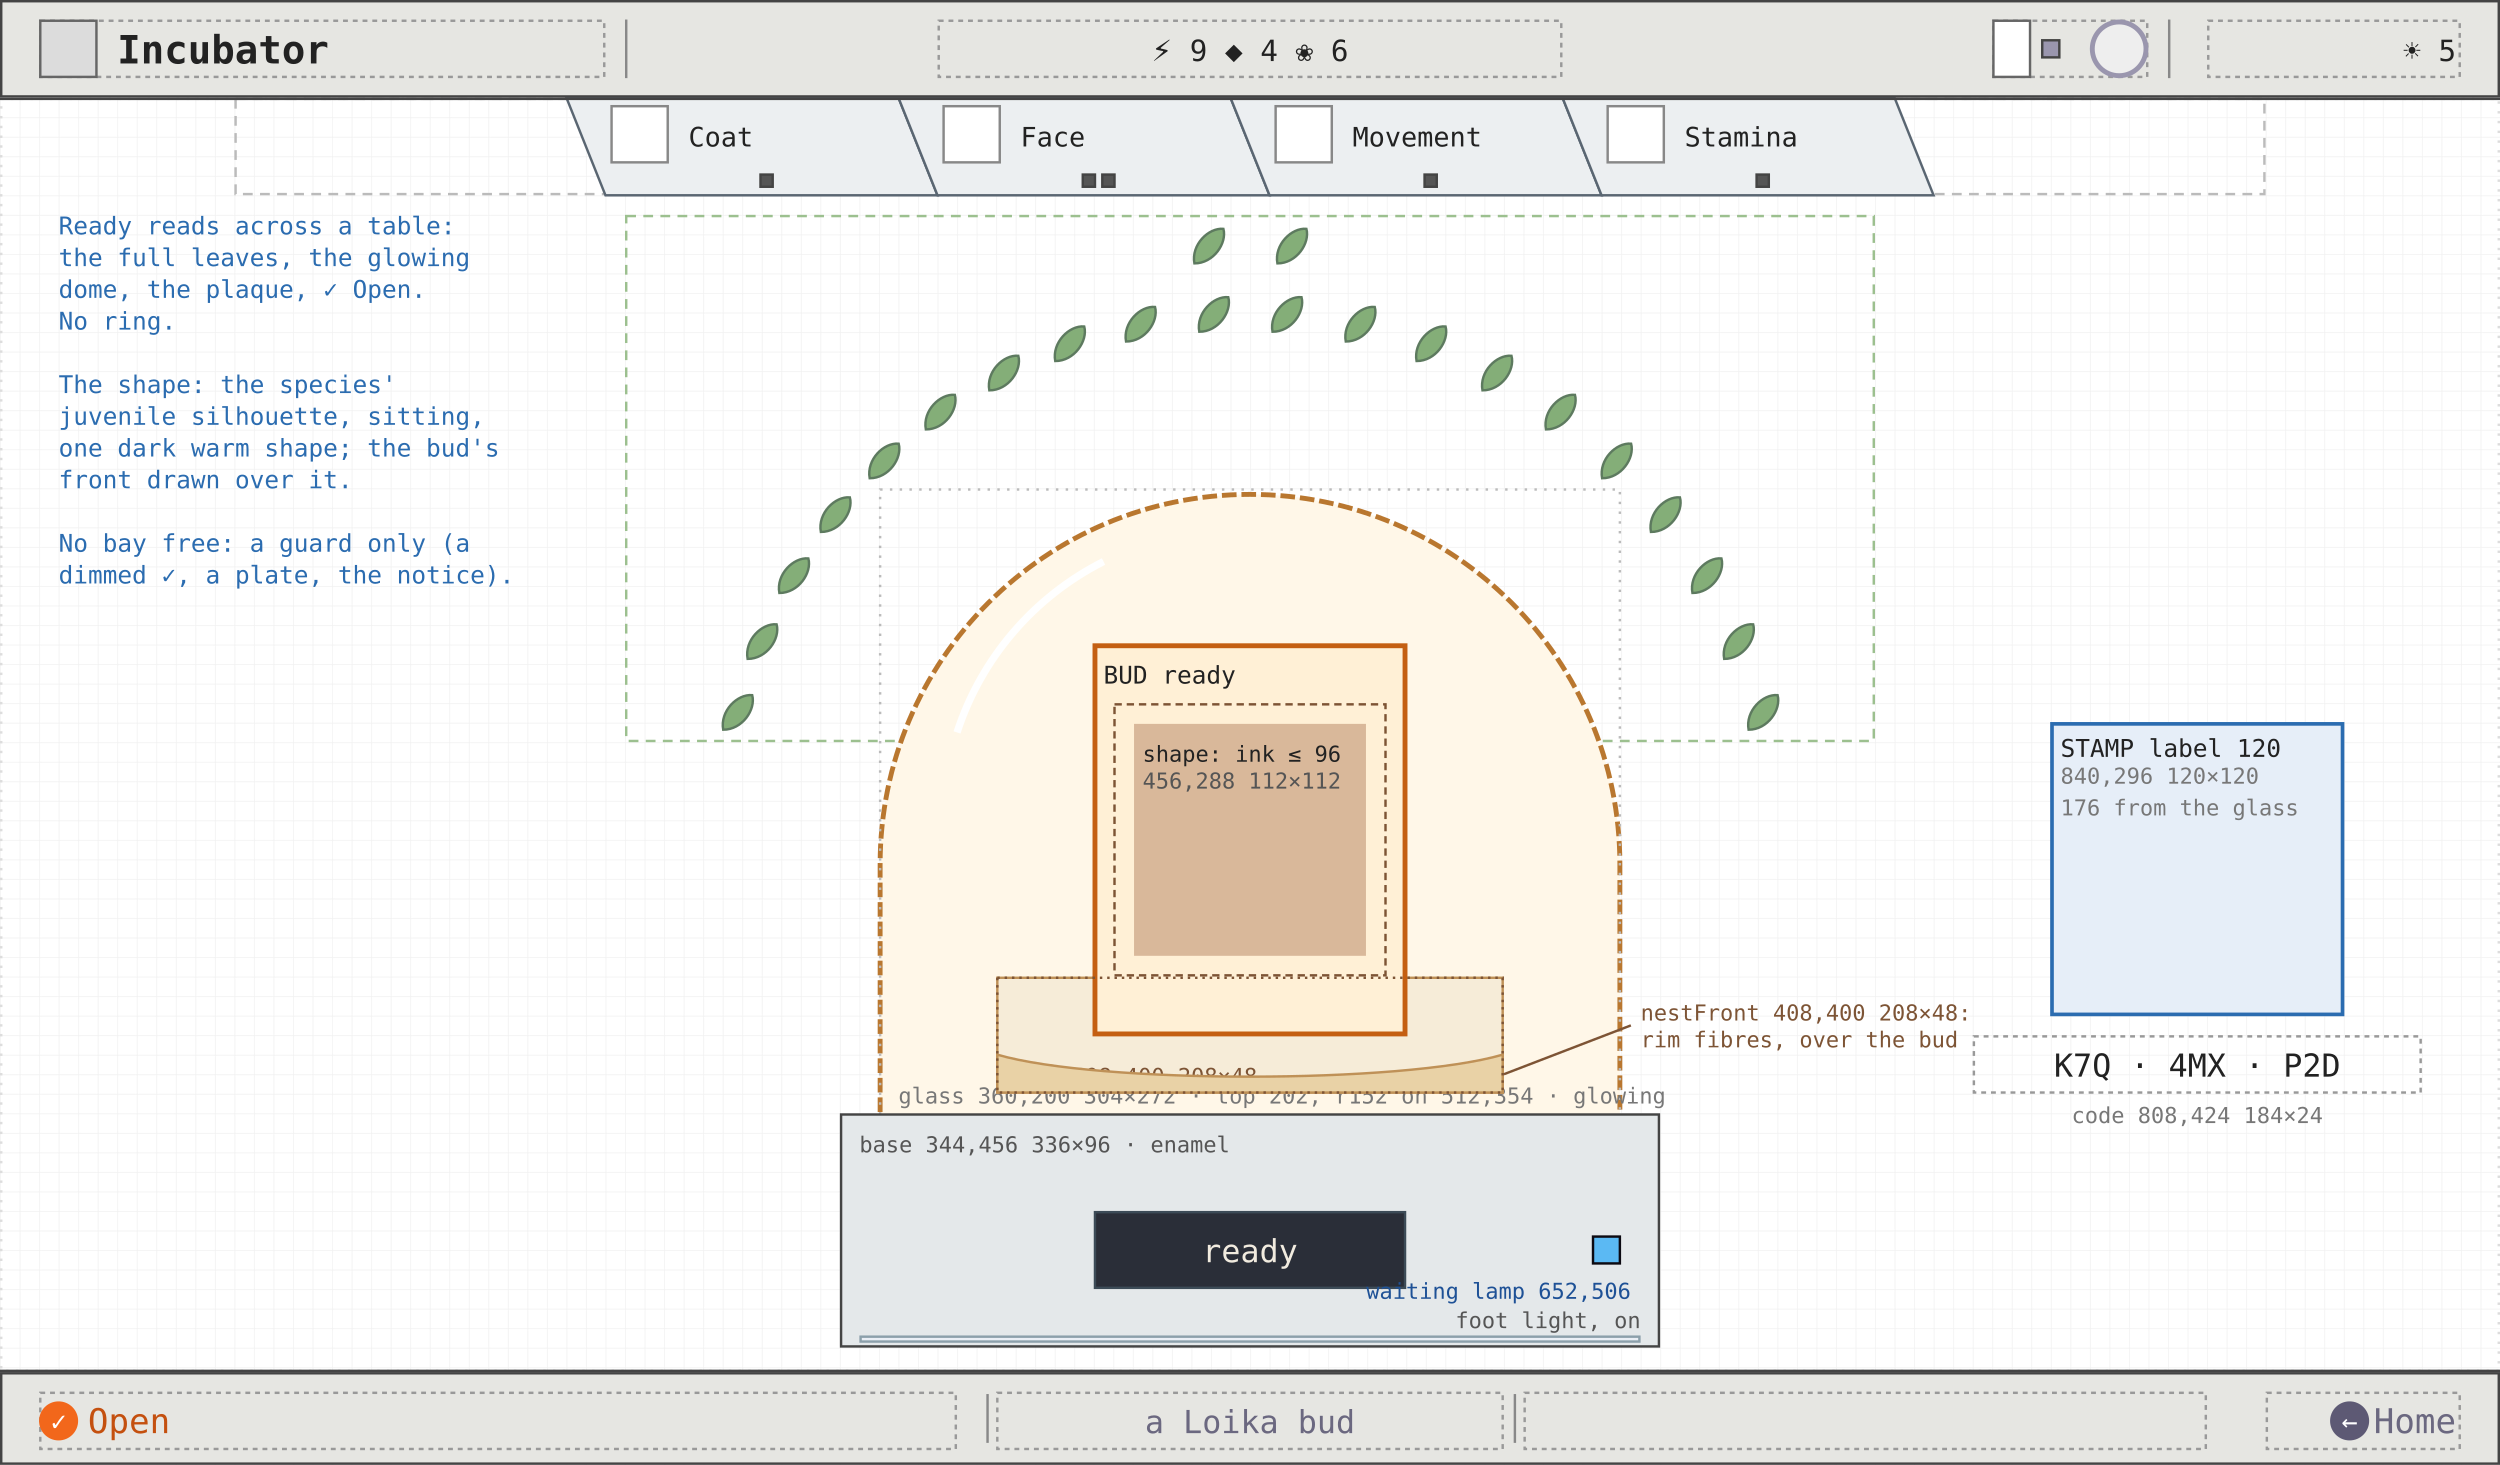
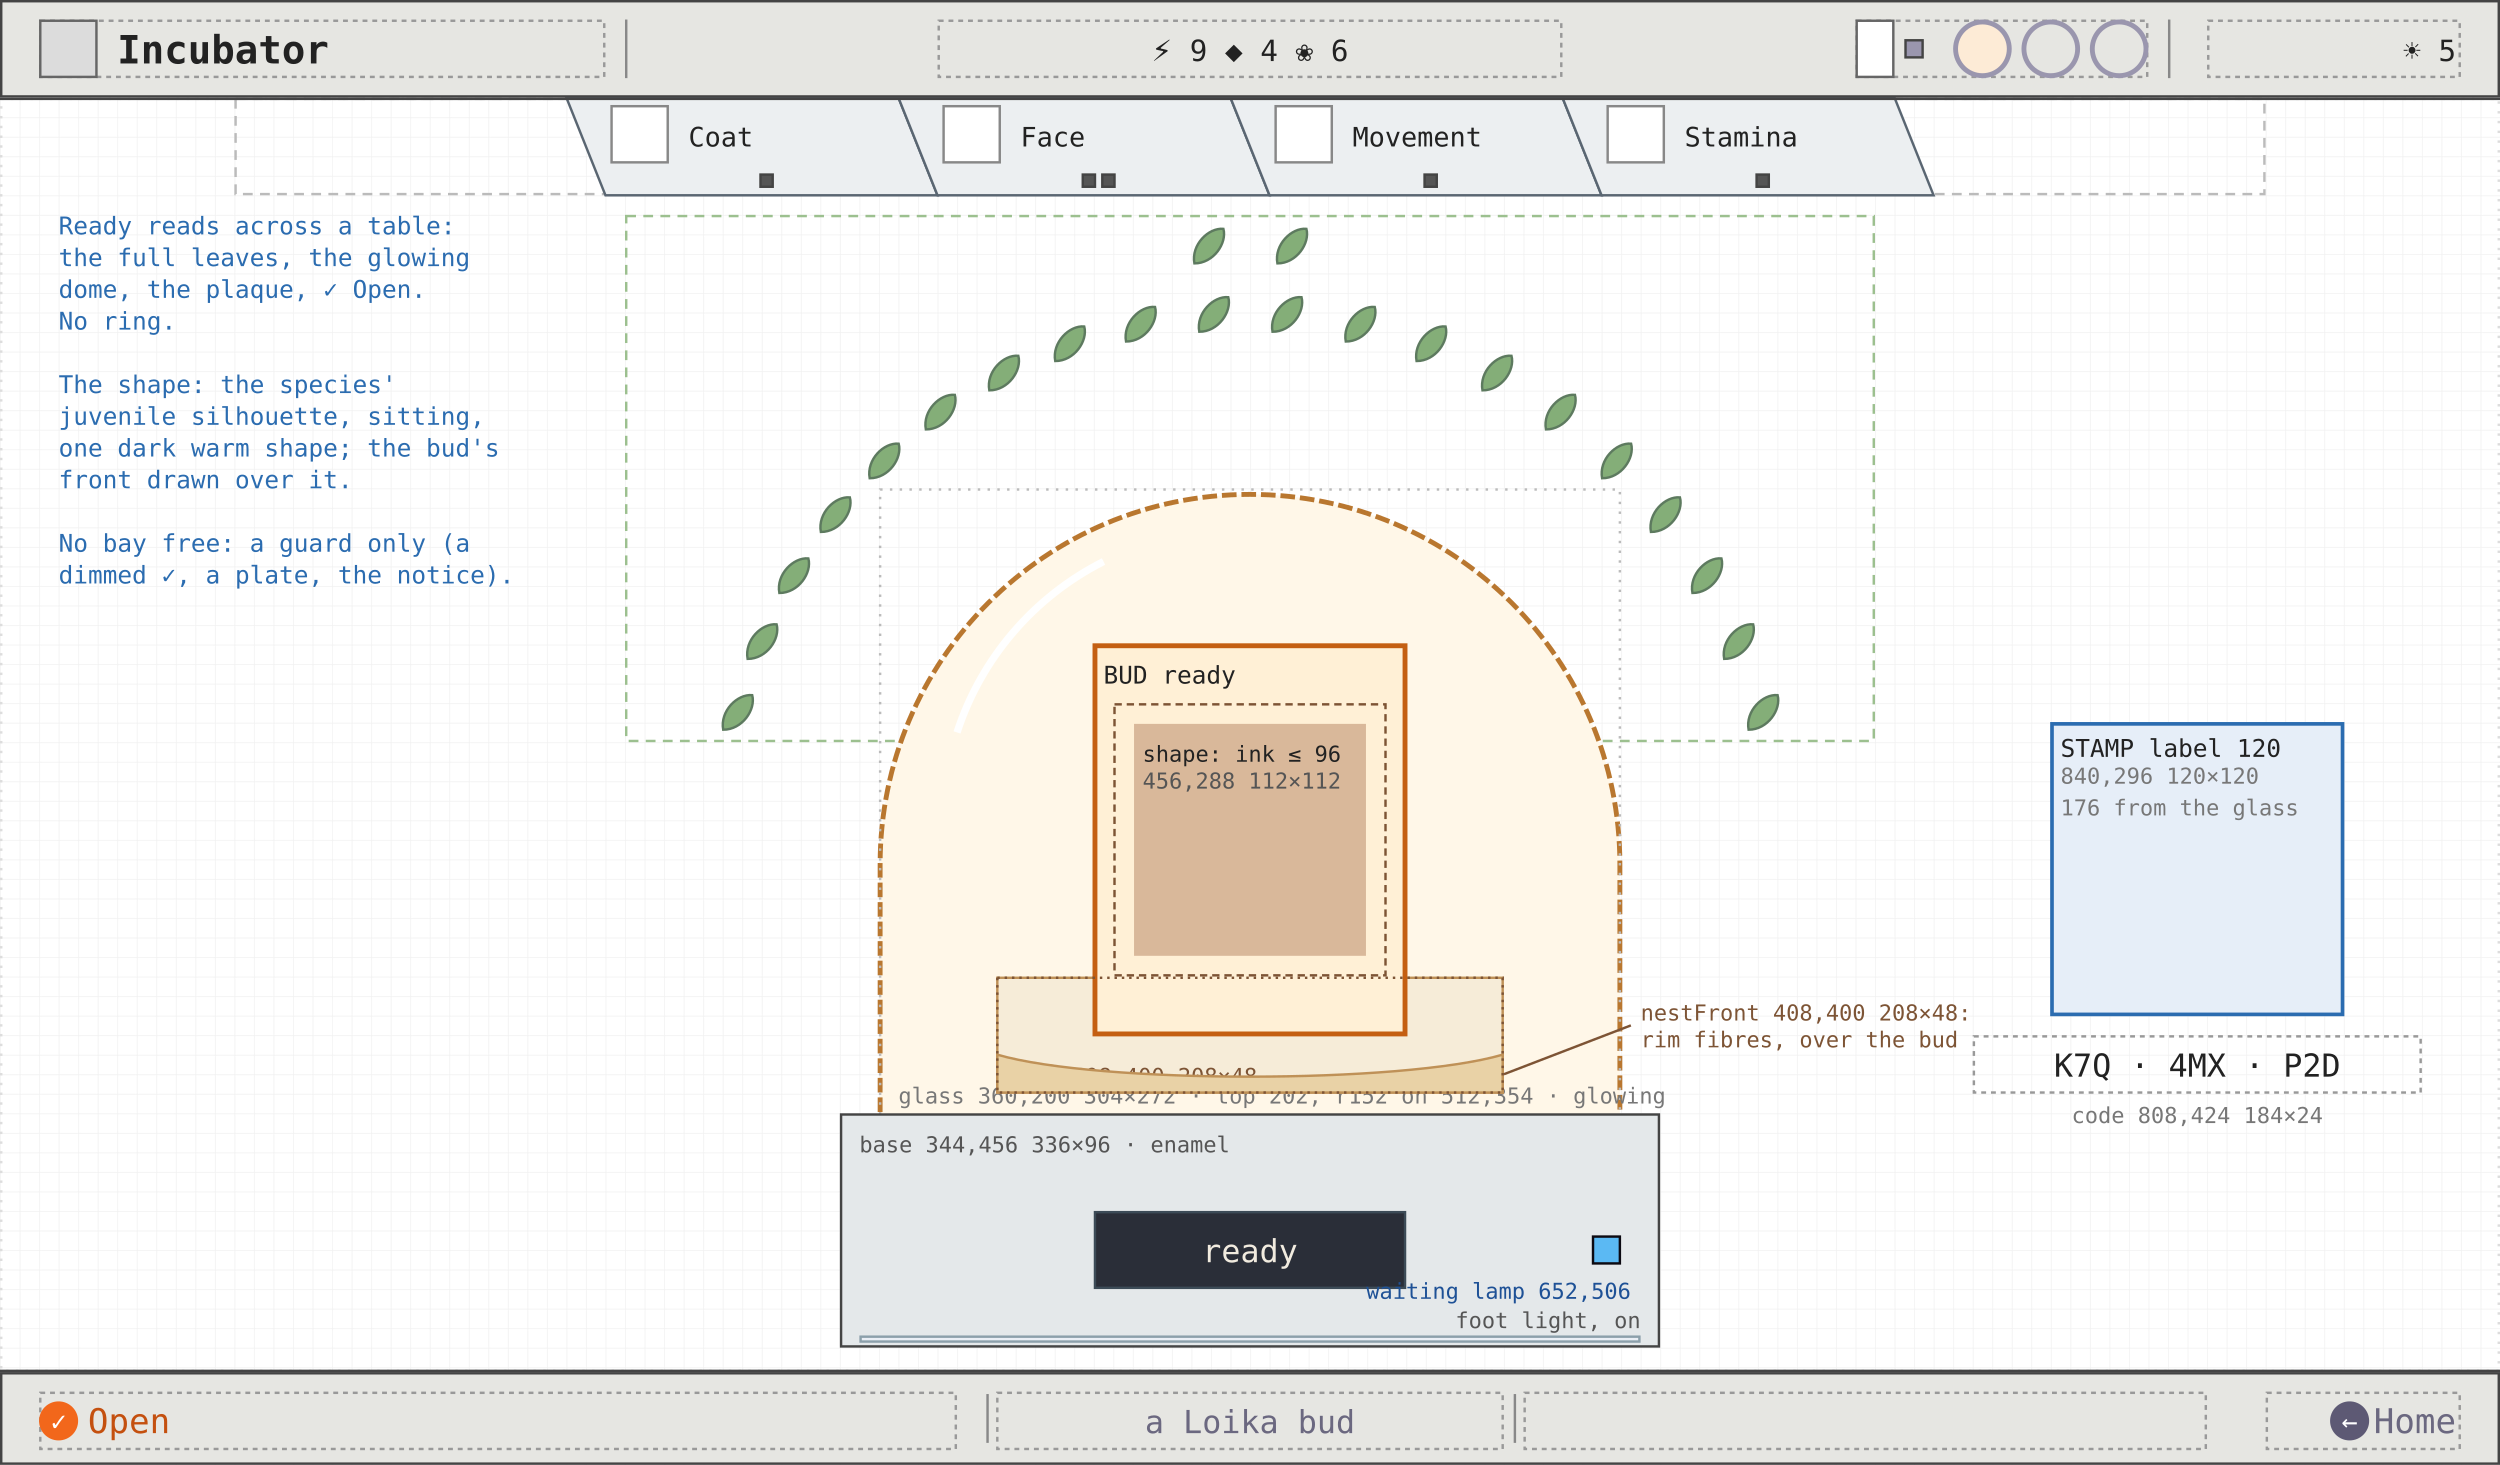
<svg xmlns="http://www.w3.org/2000/svg" viewBox="0 0 1024 600" width="1024" height="600" font-family="ui-monospace, Menlo, Consolas, monospace">
  <defs>
    <pattern id="g8" width="8" height="8" patternUnits="userSpaceOnUse">
      <path d="M8 0H0V8" fill="none" stroke="#efefef" stroke-width="0.5" />
    </pattern>
    <marker id="ah" viewBox="0 0 8 8" refX="7" refY="4" markerWidth="7" markerHeight="7" orient="auto">
      <path d="M0 0L8 4L0 8z" fill="#2b6cb0" />
    </marker>
    <marker id="ao" viewBox="0 0 8 8" refX="7" refY="4" markerWidth="7" markerHeight="7" orient="auto">
      <path d="M0 0L8 4L0 8z" fill="#c45f12" />
    </marker>
    <marker id="ag" viewBox="0 0 8 8" refX="7" refY="4" markerWidth="7" markerHeight="7" orient="auto">
      <path d="M0 0L8 4L0 8z" fill="#6b6880" />
    </marker>
  </defs>
  <rect width="1024" height="600" fill="#ffffff" />
  <rect width="1024" height="600" fill="url(#g8)" />
  <rect x="0.5" y="40.5" width="1023" height="521" fill="none" stroke="#ddd" stroke-width="1" stroke-dasharray="1 3" />
  <rect x="96.5" y="40.5" width="831" height="39" fill="none" stroke="#bbb" stroke-width="1" stroke-dasharray="4 3" />
  <polygon points="232,40 368,40 384,80 248,80" fill="#eceff1" stroke="#5a6672" stroke-width="1" />
  <rect x="250.5" y="43.5" width="23" height="23" fill="#fff" stroke="#888" stroke-width="1" />
  <text x="282" y="60" font-size="11" fill="#222">Coat</text>
  <rect x="311.5" y="71.5" width="5" height="5" fill="#555" stroke="#444" stroke-width="1" />
  <polygon points="368,40 504,40 520,80 384,80" fill="#eceff1" stroke="#5a6672" stroke-width="1" />
  <rect x="386.5" y="43.5" width="23" height="23" fill="#fff" stroke="#888" stroke-width="1" />
  <text x="418" y="60" font-size="11" fill="#222">Face</text>
  <rect x="443.5" y="71.5" width="5" height="5" fill="#555" stroke="#444" stroke-width="1" />
  <rect x="451.5" y="71.5" width="5" height="5" fill="#555" stroke="#444" stroke-width="1" />
  <polygon points="504,40 640,40 656,80 520,80" fill="#eceff1" stroke="#5a6672" stroke-width="1" />
  <rect x="522.5" y="43.5" width="23" height="23" fill="#fff" stroke="#888" stroke-width="1" />
  <text x="554" y="60" font-size="11" fill="#222">Movement</text>
  <rect x="583.5" y="71.5" width="5" height="5" fill="#555" stroke="#444" stroke-width="1" />
  <polygon points="640,40 776,40 792,80 656,80" fill="#eceff1" stroke="#5a6672" stroke-width="1" />
  <rect x="658.5" y="43.5" width="23" height="23" fill="#fff" stroke="#888" stroke-width="1" />
  <text x="690" y="60" font-size="11" fill="#222">Stamina</text>
  <rect x="719.5" y="71.5" width="5" height="5" fill="#555" stroke="#444" stroke-width="1" />
  <rect x="840.5" y="296.5" width="119" height="119" fill="#e6eef8" stroke="#2b6cb0" stroke-width="1.5" />
  <text x="844" y="310" font-size="10" fill="#222">STAMP label 120</text>
  <text x="844" y="321" font-size="9" fill="#777">840,296 120×120</text>
  <text x="844" y="334" font-size="9" fill="#777">176 from the glass</text>
  <rect x="808.5" y="424.5" width="183" height="23" fill="none" stroke="#999" stroke-width="1" stroke-dasharray="2 2" />
  <text x="900" y="441" font-size="13" fill="#222" text-anchor="middle">K7Q · 4MX · P2D</text>
  <text x="900" y="460" font-size="9" fill="#777" text-anchor="middle">code 808,424 184×24</text>
  <rect x="256.5" y="88.5" width="511" height="215" fill="none" stroke="#9cc08f" stroke-width="1" stroke-dasharray="4 3" />
  <path d="M 302 301 C 296 296, 297 286, 302 282.5 C 307 286, 308 296, 302 301 Z" transform="rotate(40 302 292)" fill="#84ae78" stroke="#5d7a5f" stroke-width="1" />
  <path d="M 312 272 C 306 267, 307 257, 312 253.5 C 317 257, 318 267, 312 272 Z" transform="rotate(40 312 263)" fill="#84ae78" stroke="#5d7a5f" stroke-width="1" />
  <path d="M 325 245 C 319 240, 320 230, 325 226.5 C 330 230, 331 240, 325 245 Z" transform="rotate(40 325 236)" fill="#84ae78" stroke="#5d7a5f" stroke-width="1" />
  <path d="M 342 220 C 336 215, 337 205, 342 201.5 C 347 205, 348 215, 342 220 Z" transform="rotate(40 342 211)" fill="#84ae78" stroke="#5d7a5f" stroke-width="1" />
  <path d="M 362 198 C 356 193, 357 183, 362 179.5 C 367 183, 368 193, 362 198 Z" transform="rotate(40 362 189)" fill="#84ae78" stroke="#5d7a5f" stroke-width="1" />
  <path d="M 385 178 C 379 173, 380 163, 385 159.5 C 390 163, 391 173, 385 178 Z" transform="rotate(40 385 169)" fill="#84ae78" stroke="#5d7a5f" stroke-width="1" />
  <path d="M 411 162 C 405 157, 406 147, 411 143.5 C 416 147, 417 157, 411 162 Z" transform="rotate(40 411 153)" fill="#84ae78" stroke="#5d7a5f" stroke-width="1" />
  <path d="M 438 150 C 432 145, 433 135, 438 131.5 C 443 135, 444 145, 438 150 Z" transform="rotate(40 438 141)" fill="#84ae78" stroke="#5d7a5f" stroke-width="1" />
  <path d="M 467 142 C 461 137, 462 127, 467 123.5 C 472 127, 473 137, 467 142 Z" transform="rotate(40 467 133)" fill="#84ae78" stroke="#5d7a5f" stroke-width="1" />
  <path d="M 497 138 C 491 133, 492 123, 497 119.5 C 502 123, 503 133, 497 138 Z" transform="rotate(40 497 129)" fill="#84ae78" stroke="#5d7a5f" stroke-width="1" />
  <path d="M 527 138 C 521 133, 522 123, 527 119.5 C 532 123, 533 133, 527 138 Z" transform="rotate(40 527 129)" fill="#84ae78" stroke="#5d7a5f" stroke-width="1" />
  <path d="M 557 142 C 551 137, 552 127, 557 123.5 C 562 127, 563 137, 557 142 Z" transform="rotate(40 557 133)" fill="#84ae78" stroke="#5d7a5f" stroke-width="1" />
  <path d="M 586 150 C 580 145, 581 135, 586 131.5 C 591 135, 592 145, 586 150 Z" transform="rotate(40 586 141)" fill="#84ae78" stroke="#5d7a5f" stroke-width="1" />
  <path d="M 613 162 C 607 157, 608 147, 613 143.5 C 618 147, 619 157, 613 162 Z" transform="rotate(40 613 153)" fill="#84ae78" stroke="#5d7a5f" stroke-width="1" />
  <path d="M 639 178 C 633 173, 634 163, 639 159.5 C 644 163, 645 173, 639 178 Z" transform="rotate(40 639 169)" fill="#84ae78" stroke="#5d7a5f" stroke-width="1" />
  <path d="M 662 198 C 656 193, 657 183, 662 179.5 C 667 183, 668 193, 662 198 Z" transform="rotate(40 662 189)" fill="#84ae78" stroke="#5d7a5f" stroke-width="1" />
  <path d="M 682 220 C 676 215, 677 205, 682 201.5 C 687 205, 688 215, 682 220 Z" transform="rotate(40 682 211)" fill="#84ae78" stroke="#5d7a5f" stroke-width="1" />
  <path d="M 699 245 C 693 240, 694 230, 699 226.5 C 704 230, 705 240, 699 245 Z" transform="rotate(40 699 236)" fill="#84ae78" stroke="#5d7a5f" stroke-width="1" />
  <path d="M 712 272 C 706 267, 707 257, 712 253.5 C 717 257, 718 267, 712 272 Z" transform="rotate(40 712 263)" fill="#84ae78" stroke="#5d7a5f" stroke-width="1" />
  <path d="M 722 301 C 716 296, 717 286, 722 282.5 C 727 286, 728 296, 722 301 Z" transform="rotate(40 722 292)" fill="#84ae78" stroke="#5d7a5f" stroke-width="1" />
  <path d="M 495 110 C 489 105, 490 95, 495 91.5 C 500 95, 501 105, 495 110 Z" transform="rotate(40 495 101)" fill="#84ae78" stroke="#5d7a5f" stroke-width="1" />
  <path d="M 529 110 C 523 105, 524 95, 529 91.5 C 534 95, 535 105, 529 110 Z" transform="rotate(40 529 101)" fill="#84ae78" stroke="#5d7a5f" stroke-width="1" />
  <path d="M 360.5 471.5 L 360.5 354 A 151.5 151.5 0 0 1 663.5 354 L 663.5 471.5" fill="#fff7e8" stroke="#b9772f" stroke-width="2" stroke-dasharray="6 2" />
  <path d="M 392 300 A 120 120 0 0 1 452 230" fill="none" stroke="#ffffff" stroke-width="3" />
  <rect x="360.5" y="200.5" width="303" height="271" fill="none" stroke="#bbb" stroke-width="1" stroke-dasharray="1 3" />
  <text x="368" y="452" font-size="9" fill="#777">glass 360,200 304×272 · top 202, r152 on 512,354 · glowing</text>
  <rect x="408.5" y="400.5" width="207" height="47" fill="#f6ecd8" stroke="#bf9157" stroke-width="1" />
  <text x="412" y="444" font-size="9" fill="#7d5435">nest 408,400 208×48</text>
  <rect x="344.5" y="456.5" width="335" height="95" fill="#e4e8ea" stroke="#444" stroke-width="1" />
  <text x="352" y="472" font-size="9" fill="#555">base 344,456 336×96 · enamel</text>
  <rect x="448.5" y="496.5" width="127" height="31" fill="#2a2e38" stroke="#3c4b57" stroke-width="1" />
  <rect x="352.5" y="547.5" width="319" height="2" fill="#eaeff6" stroke="#8ca0ab" stroke-width="1" />
  <text x="672" y="544" font-size="9" fill="#555" text-anchor="end">foot light, on</text>
  <rect x="448.5" y="264.5" width="127" height="159" fill="#fff0d6" stroke="#c45f12" stroke-width="2" />
  <text x="452" y="280" font-size="10" fill="#222">BUD ready</text>
  <rect x="456.5" y="288.5" width="111" height="111" fill="none" stroke="#7d5435" stroke-width="1" stroke-dasharray="3 2" />
  <rect x="464.5" y="296.5" width="95" height="95" fill="#d9b89a" stroke="none" stroke-width="1" />
  <text x="468" y="312" font-size="9" fill="#222">shape: ink ≤ 96</text>
  <text x="468" y="323" font-size="9" fill="#555">456,288 112×112</text>
  <path d="M 408.5 432 C 450 444, 574 444, 615.5 432 L 615.5 447.5 L 408.5 447.5 Z" fill="#e9d2a6" stroke="#bf9157" stroke-width="1" />
  <rect x="408.5" y="400.5" width="207" height="47" fill="none" stroke="#7d5435" stroke-width="1" stroke-dasharray="1 2" />
  <line x1="616" y1="440" x2="668" y2="420" stroke="#7d5435" stroke-width="1" />
  <text x="672" y="418" font-size="9" fill="#7d5435">nestFront 408,400 208×48:</text>
  <text x="672" y="429" font-size="9" fill="#7d5435">rim fibres, over the bud</text>
  <text x="512" y="517" font-size="13" fill="#f1ebdf" text-anchor="middle">ready</text>
  <rect x="652.5" y="506.5" width="11" height="11" fill="#5bb9f3" stroke="#0c0a12" stroke-width="1" />
  <text x="668" y="532" font-size="9" fill="#1e5196" text-anchor="end">waiting lamp 652,506</text>
  <text x="24" y="96" font-size="10" fill="#2b6cb0">Ready reads across a table:</text>
  <text x="24" y="109" font-size="10" fill="#2b6cb0">the full leaves, the glowing</text>
  <text x="24" y="122" font-size="10" fill="#2b6cb0">dome, the plaque, ✓ Open.</text>
  <text x="24" y="135" font-size="10" fill="#2b6cb0">No ring.</text>
  <text x="24" y="148" font-size="10" fill="#2b6cb0" />
  <text x="24" y="161" font-size="10" fill="#2b6cb0">The shape: the species'</text>
  <text x="24" y="174" font-size="10" fill="#2b6cb0">juvenile silhouette, sitting,</text>
  <text x="24" y="187" font-size="10" fill="#2b6cb0">one dark warm shape; the bud's</text>
  <text x="24" y="200" font-size="10" fill="#2b6cb0">front drawn over it.</text>
  <text x="24" y="213" font-size="10" fill="#2b6cb0" />
  <text x="24" y="226" font-size="10" fill="#2b6cb0">No bay free: a guard only (a</text>
  <text x="24" y="239" font-size="10" fill="#2b6cb0">dimmed ✓, a plate, the notice).</text>
  <line x1="0" y1="40.5" x2="1024" y2="40.5" stroke="#444" stroke-width="1" />
  <rect x="0.5" y="0.5" width="1023" height="39" fill="#e6e6e2" stroke="#444" stroke-width="1" />
  <rect x="16.5" y="8.5" width="231" height="23" fill="none" stroke="#999" stroke-width="1" stroke-dasharray="2 2" />
  <rect x="16.5" y="8.5" width="23" height="23" fill="#dcdcdc" stroke="#666" stroke-width="1" />
  <text x="48" y="26" font-size="16" fill="#222" font-weight="600">Incubator</text>
  <line x1="256.5" y1="8" x2="256.5" y2="32" stroke="#888" stroke-width="1" />
  <line x1="888.5" y1="8" x2="888.5" y2="32" stroke="#888" stroke-width="1" />
  <rect x="384.5" y="8.5" width="255" height="23" fill="none" stroke="#999" stroke-width="1" stroke-dasharray="2 2" />
  <text x="512" y="25" font-size="12" fill="#222" text-anchor="middle">⚡ 9   ◆ 4   ❀ 6</text>
-   <rect x="816.5" y="8.5" width="63" height="23" fill="none" stroke="#999" stroke-width="1" stroke-dasharray="2 2" />
-   <rect x="816.5" y="8.5" width="15" height="23" fill="#fff" stroke="#666" stroke-width="1" />
-   <rect x="836.5" y="16.5" width="7" height="7" fill="#9a96ae" stroke="#444" stroke-width="1" />
-   <circle cx="868" cy="20" r="11" fill="#eee" stroke="#9a96ae" stroke-width="2" />
+   <rect x="760.5" y="8.5" width="119" height="23" fill="none" stroke="#999" stroke-width="1" stroke-dasharray="2 2" />
+   <rect x="760.5" y="8.5" width="15" height="23" fill="#fff" stroke="#666" stroke-width="1" />
+   <rect x="780.5" y="16.5" width="7" height="7" fill="#9a96ae" stroke="#444" stroke-width="1" />
+   <circle cx="812" cy="20" r="11" fill="#fdebd6" stroke="#9a96ae" stroke-width="2" />
+   <circle cx="840" cy="20" r="11" fill="none" stroke="#9a96ae" stroke-width="2" />
+   <circle cx="868" cy="20" r="11" fill="none" stroke="#9a96ae" stroke-width="2" />
  <rect x="904.5" y="8.5" width="103" height="23" fill="none" stroke="#999" stroke-width="1" stroke-dasharray="2 2" />
  <text x="1006" y="25" font-size="12" fill="#222" text-anchor="end">☀ 5</text>
  <line x1="0" y1="561.5" x2="1024" y2="561.5" stroke="#444" stroke-width="1" />
  <rect x="0.5" y="562.5" width="1023" height="37" fill="#e6e6e2" stroke="#444" stroke-width="1" />
  <rect x="16.5" y="570.5" width="375" height="23" fill="none" stroke="#999" stroke-width="1" stroke-dasharray="2 2" />
  <rect x="408.5" y="570.5" width="207" height="23" fill="none" stroke="#999" stroke-width="1" stroke-dasharray="2 2" />
  <rect x="624.5" y="570.5" width="279" height="23" fill="none" stroke="#999" stroke-width="1" stroke-dasharray="2 2" />
  <rect x="928.5" y="570.5" width="79" height="23" fill="none" stroke="#999" stroke-width="1" stroke-dasharray="2 2" />
  <line x1="404.5" y1="571" x2="404.5" y2="591" stroke="#888" stroke-width="1" />
  <line x1="620.5" y1="571" x2="620.5" y2="591" stroke="#888" stroke-width="1" />
  <circle cx="24" cy="582" r="8" fill="#f2671b" />
  <text x="24" y="586" font-size="11" fill="#fff" text-anchor="middle">✓</text>
  <text x="36" y="587" font-size="14" fill="#c4500f">Open</text>
  <text x="512" y="587" font-size="13" fill="#6b6880" text-anchor="middle">a Loika bud</text>
  <circle cx="962.4" cy="582" r="8" fill="#5d5974" />
  <text x="962.4" y="586" font-size="11" fill="#fff" text-anchor="middle">←</text>
  <text x="1006" y="587" font-size="14" fill="#6b6880" text-anchor="end">Home</text>
</svg>
